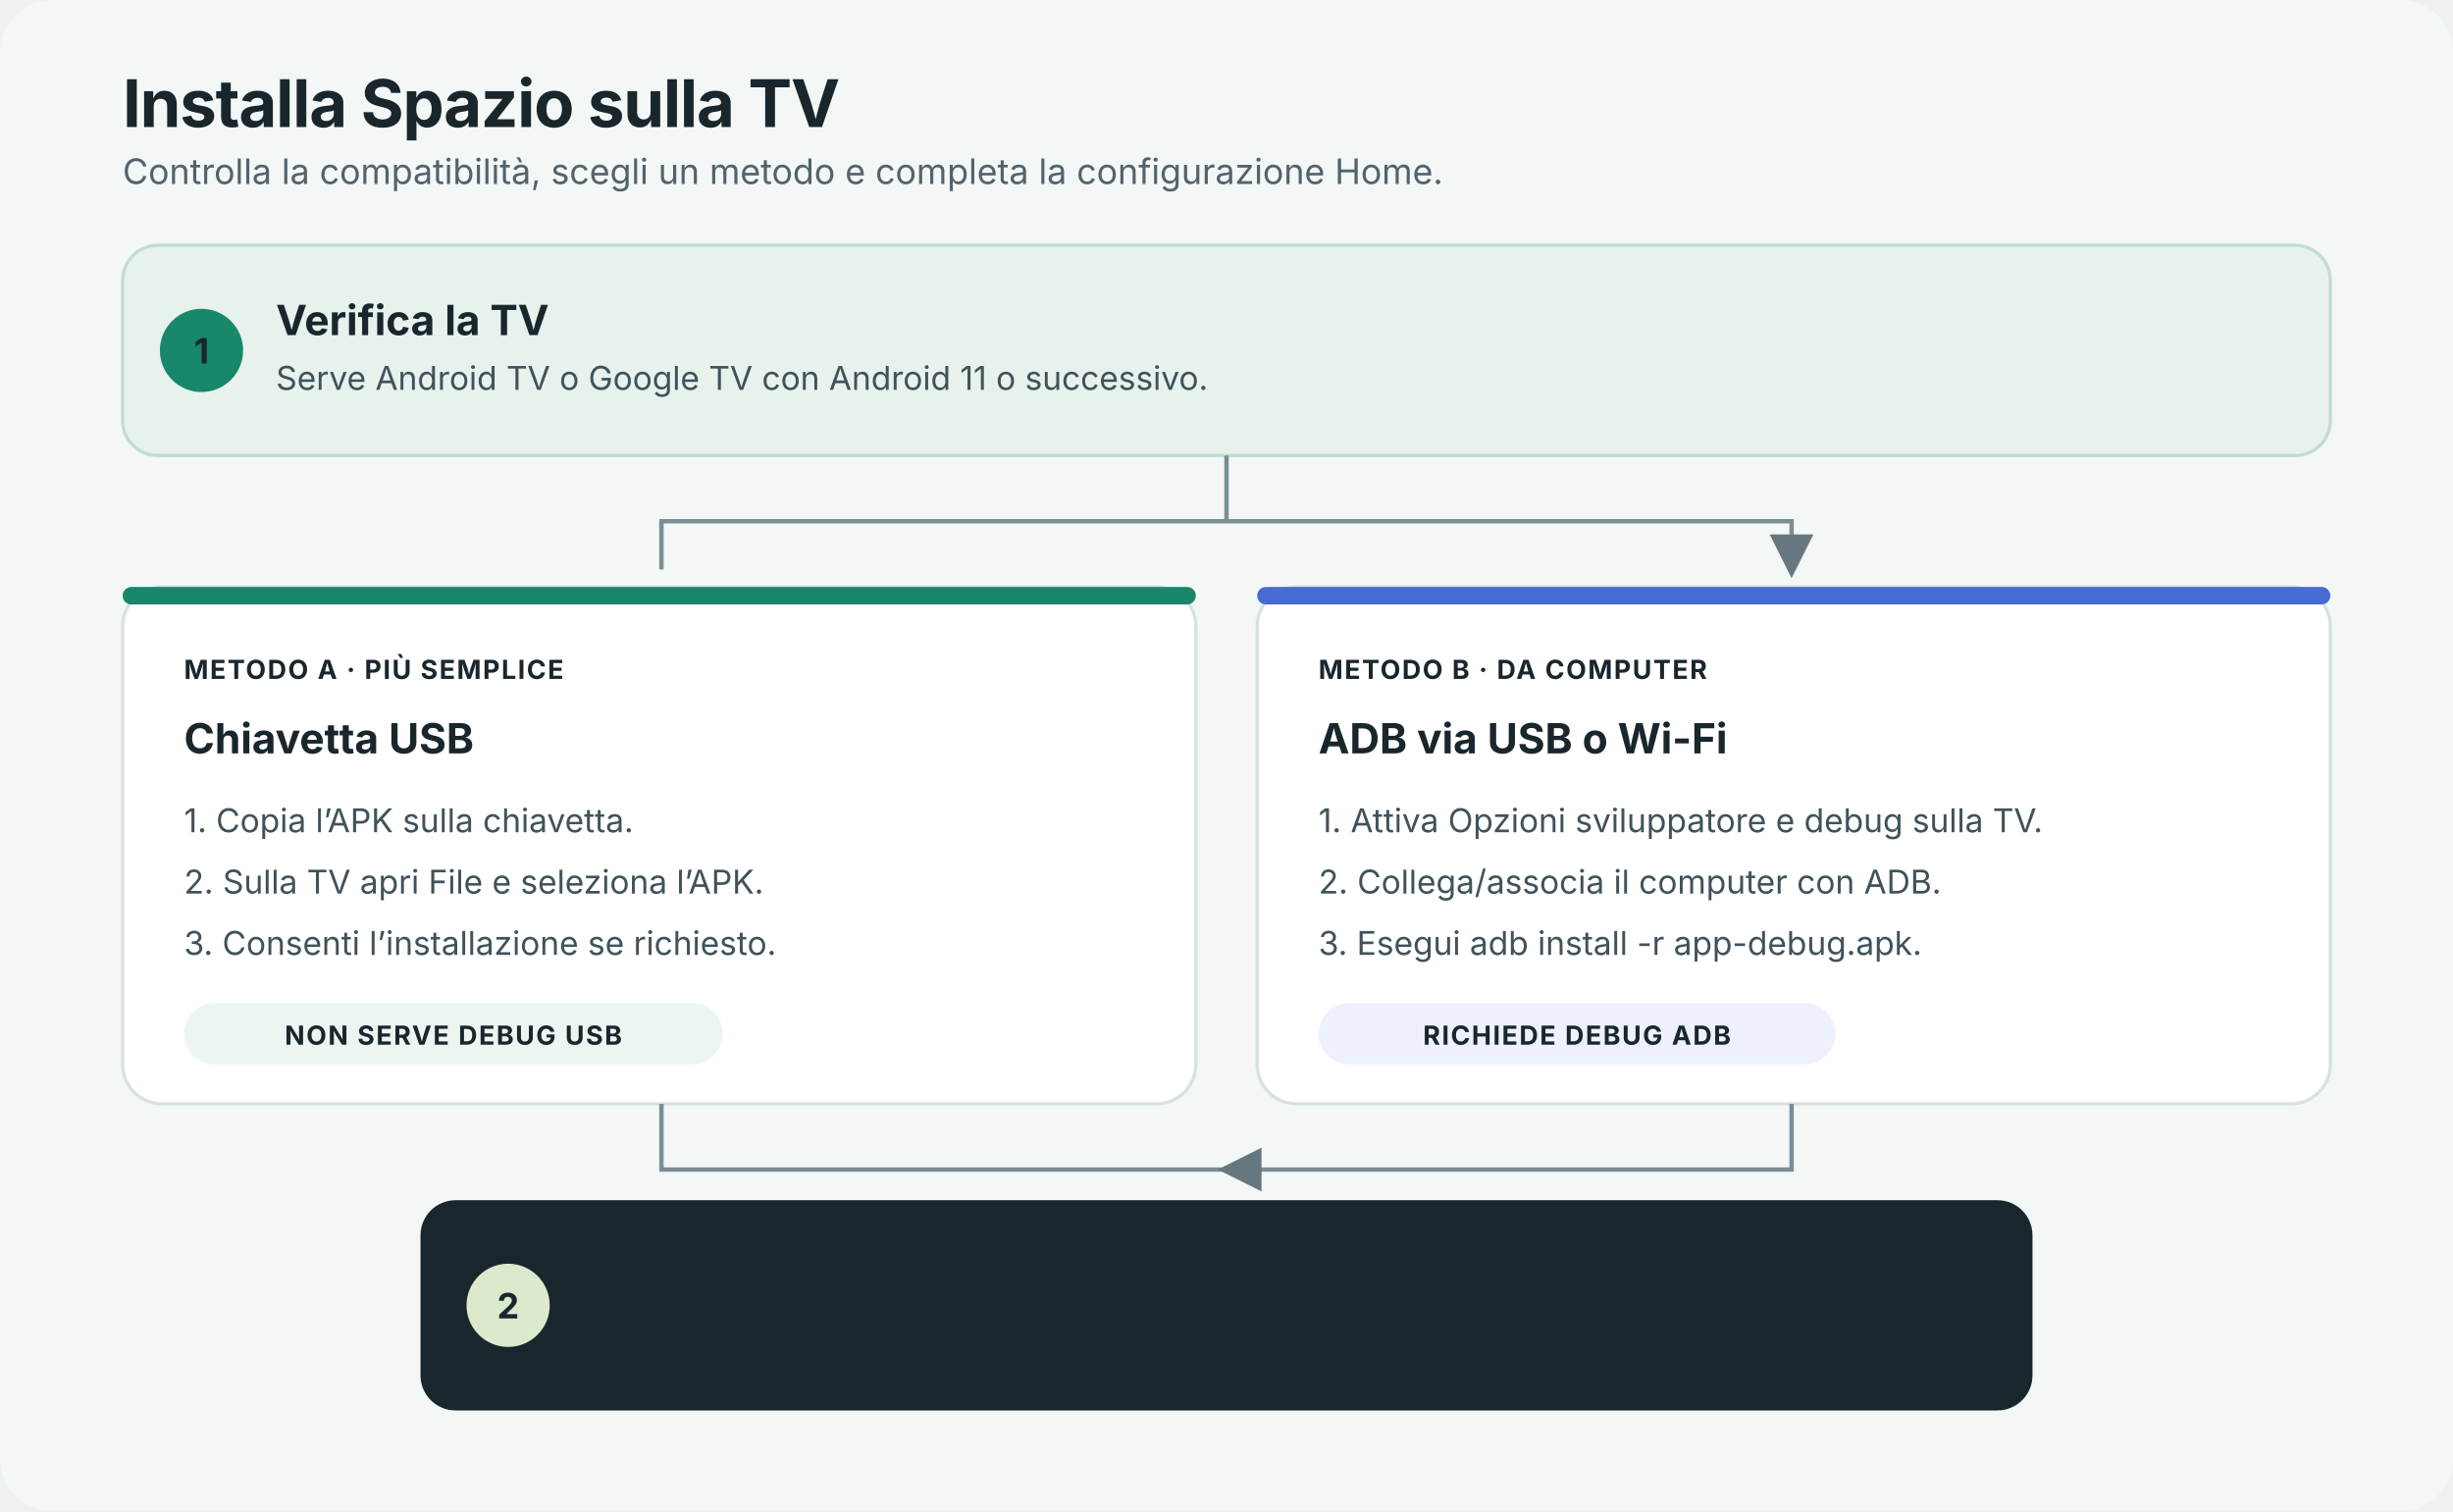
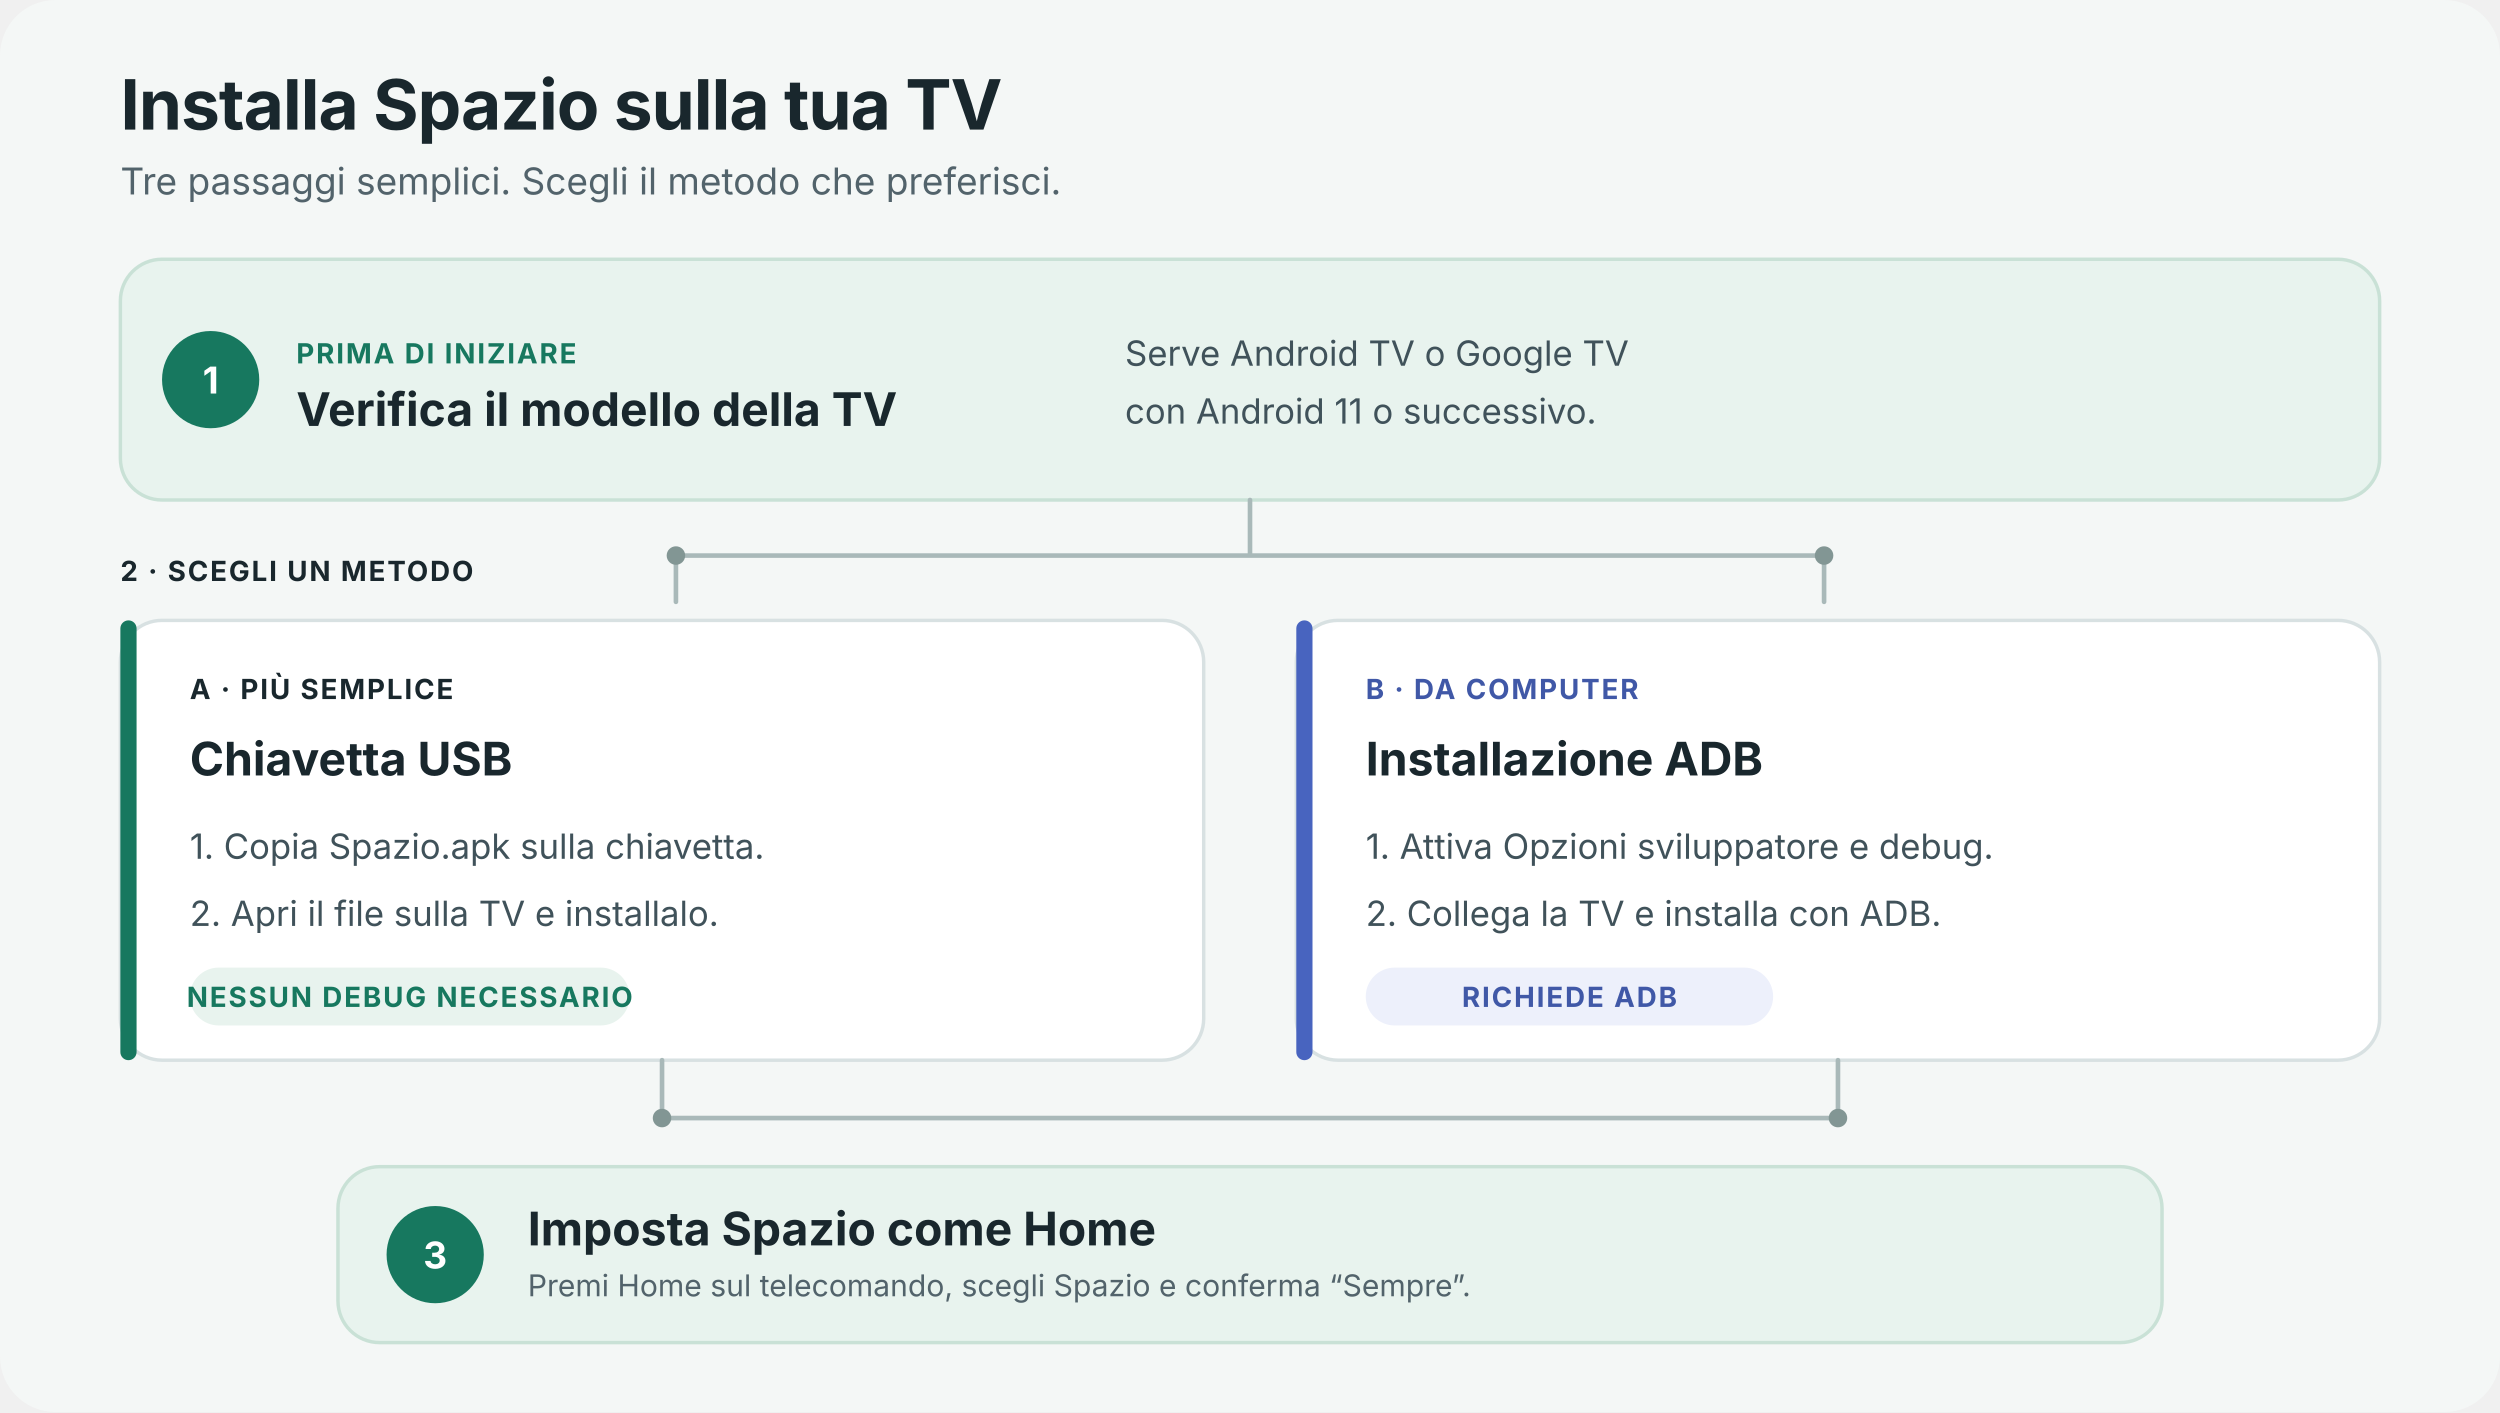
- <svg xmlns="http://www.w3.org/2000/svg" viewBox="0 0 1120 690" role="img" aria-labelledby="title desc">
+ <svg xmlns="http://www.w3.org/2000/svg" viewBox="0 0 1080 610" role="img" aria-labelledby="title description">
  <defs>
-     <marker id="arrow" markerWidth="10" markerHeight="10" refX="8" refY="5" orient="auto">
-       <path d="M0 0 10 5 0 10z" fill="#667780" />
-     </marker>
    <style>
      text { font-family: Inter, -apple-system, BlinkMacSystemFont, "Segoe UI", sans-serif; fill: #19272d; }
-       .title { font-size: 30px; font-weight: 700; letter-spacing: -.5px; }
+       .title { font-size: 30px; font-weight: 700; letter-spacing: -.45px; }
      .subtitle { font-size: 16px; fill: #52636b; }
-       .heading { font-size: 19px; font-weight: 650; }
+       .eyebrow { font-size: 12px; font-weight: 700; letter-spacing: .8px; }
+       .heading { font-size: 20px; font-weight: 650; }
      .body { font-size: 15px; fill: #40525a; }
-       .tag { font-size: 12px; font-weight: 700; letter-spacing: .7px; }
+       .small { font-size: 13px; fill: #52636b; }
+       .green { fill: #17785f; }
+       .blue { fill: #4058a7; }
+       .number { fill: #fff; }
      .card { fill: #fff; stroke: #d8e1e2; stroke-width: 1.5; }
-       .line { fill: none; stroke: #7c8d93; stroke-width: 2; marker-end: url(#arrow); }
+       .connector { fill: none; stroke: #a9b9b9; stroke-width: 2; stroke-linecap: round; stroke-linejoin: round; }
    </style>
  </defs>
-   <rect width="1120" height="690" rx="24" fill="#f3f7f6" />
-   <text x="56" y="58" class="title">Installa Spazio sulla TV</text>
-   <text x="56" y="84" class="subtitle">Controlla la compatibilità, scegli un metodo e completa la configurazione Home.</text>
-   <rect x="56" y="112" width="1008" height="96" rx="16" fill="#e7f2ed" stroke="#c2ddd1" stroke-width="1.5" />
-   <circle cx="92" cy="160" r="19" fill="#18876a" />
-   <text x="92" y="166" text-anchor="middle" font-size="16" font-weight="700" fill="#fff">1</text>
-   <text x="126" y="153" class="heading">Verifica la TV</text>
-   <text x="126" y="178" class="body">Serve Android TV o Google TV con Android 11 o successivo.</text>
-   <path d="M560 208v30M560 238H302v22M560 238h258v22" class="line" />
-   <rect x="56" y="268" width="490" height="236" rx="18" class="card" />
-   <rect x="56" y="268" width="490" height="8" rx="4" fill="#18876a" />
-   <text x="84" y="310" class="tag" fill="#18876a">METODO A · PIÙ SEMPLICE</text>
-   <text x="84" y="344" class="heading">Chiavetta USB</text>
-   <text x="84" y="380" class="body">1. Copia l’APK sulla chiavetta.</text>
-   <text x="84" y="408" class="body">2. Sulla TV apri File e seleziona l’APK.</text>
-   <text x="84" y="436" class="body">3. Consenti l’installazione se richiesto.</text>
-   <rect x="84" y="458" width="246" height="28" rx="14" fill="#edf5f1" />
-   <text x="207" y="477" text-anchor="middle" class="tag" fill="#247157">NON SERVE DEBUG USB</text>
-   <rect x="574" y="268" width="490" height="236" rx="18" class="card" />
-   <rect x="574" y="268" width="490" height="8" rx="4" fill="#486ad5" />
-   <text x="602" y="310" class="tag" fill="#486ad5">METODO B · DA COMPUTER</text>
-   <text x="602" y="344" class="heading">ADB via USB o Wi-Fi</text>
-   <text x="602" y="380" class="body">1. Attiva Opzioni sviluppatore e debug sulla TV.</text>
-   <text x="602" y="408" class="body">2. Collega/associa il computer con ADB.</text>
-   <text x="602" y="436" class="body">3. Esegui adb install -r app-debug.apk.</text>
-   <rect x="602" y="458" width="236" height="28" rx="14" fill="#eef1fd" />
-   <text x="720" y="477" text-anchor="middle" class="tag" fill="#435eb7">RICHIEDE DEBUG ADB</text>
-   <path d="M302 504v30h258M818 504v30H560v0" class="line" />
-   <rect x="192" y="548" width="736" height="96" rx="16" fill="#19272d" />
-   <circle cx="232" cy="596" r="19" fill="#dce9cd" />
-   <text x="232" y="602" text-anchor="middle" font-size="16" font-weight="700" fill="#19272d">2</text>
-   <text x="270" y="586" font-size="19" font-weight="650" fill="#fff">Apri Spazio e impostalo come Home</text>
-   <text x="270" y="612" font-size="15" fill="#c6d2d1">Premi Home, scegli Spazio e conferma “Sempre”.</text>
+   <rect width="1080" height="610" rx="24" fill="#f4f7f6" />
+   <text x="52" y="56" class="title">Installa Spazio sulla tua TV</text>
+   <text x="52" y="84" class="subtitle">Tre passaggi semplici. Scegli il metodo che preferisci.</text>
+   <rect x="52" y="112" width="976" height="104" rx="18" fill="#e8f3ee" stroke="#c9e1d6" stroke-width="1.5" />
+   <circle cx="91" cy="164" r="21" fill="#17785f" />
+   <text x="91" y="170" class="number" text-anchor="middle" font-size="16" font-weight="700">1</text>
+   <text x="128" y="157" class="eyebrow green">PRIMA DI INIZIARE</text>
+   <text x="128" y="184" class="heading">Verifica il modello della TV</text>
+   <text x="486" y="158" class="body">Serve Android TV o Google TV</text>
+   <text x="486" y="183" class="body">con Android 11 o successivo.</text>
+   <text x="52" y="251" class="eyebrow" fill="#52636b">2 · SCEGLI UN METODO</text>
+   <path d="M540 216v24M292 240h496M292 240v20M788 240v20" class="connector" />
+   <circle cx="292" cy="240" r="4" fill="#829694" />
+   <circle cx="788" cy="240" r="4" fill="#829694" />
+   <rect x="52" y="268" width="468" height="190" rx="18" class="card" />
+   <rect x="52" y="268" width="7" height="190" rx="3.5" fill="#17785f" />
+   <text x="82" y="302" class="eyebrow" fill="#17785f">A · PIÙ SEMPLICE</text>
+   <text x="82" y="335" class="heading">Chiavetta USB</text>
+   <text x="82" y="371" class="body">1. Copia Spazio.apk sulla chiavetta.</text>
+   <text x="82" y="400" class="body">2. Apri il file sulla TV e installalo.</text>
+   <rect x="82" y="418" width="190" height="25" rx="12.5" fill="#e8f3ee" />
+   <text x="177" y="435" text-anchor="middle" class="eyebrow green">NESSUN DEBUG NECESSARIO</text>
+   <rect x="560" y="268" width="468" height="190" rx="18" class="card" />
+   <rect x="560" y="268" width="7" height="190" rx="3.5" fill="#4864bf" />
+   <text x="590" y="302" class="eyebrow blue">B · DA COMPUTER</text>
+   <text x="590" y="335" class="heading">Installazione ADB</text>
+   <text x="590" y="371" class="body">1. Attiva Opzioni sviluppatore e debug.</text>
+   <text x="590" y="400" class="body">2. Collega la TV e installa con ADB.</text>
+   <rect x="590" y="418" width="176" height="25" rx="12.5" fill="#edf0fb" />
+   <text x="678" y="435" text-anchor="middle" class="eyebrow blue">RICHIEDE ADB</text>
+   <path d="M286 458v25h254M794 458v25H540v0" class="connector" />
+   <circle cx="286" cy="483" r="4" fill="#829694" />
+   <circle cx="794" cy="483" r="4" fill="#829694" />
+   <rect x="146" y="504" width="788" height="76" rx="18" fill="#e8f3ee" stroke="#c9e1d6" stroke-width="1.5" />
+   <circle cx="188" cy="542" r="21" fill="#17785f" />
+   <text x="188" y="548" class="number" text-anchor="middle" font-size="16" font-weight="700">3</text>
+   <text x="228" y="538" class="heading">Imposta Spazio come Home</text>
+   <text x="228" y="560" class="small">Premi Home sul telecomando, scegli Spazio e conferma “Sempre”.</text>
</svg>
